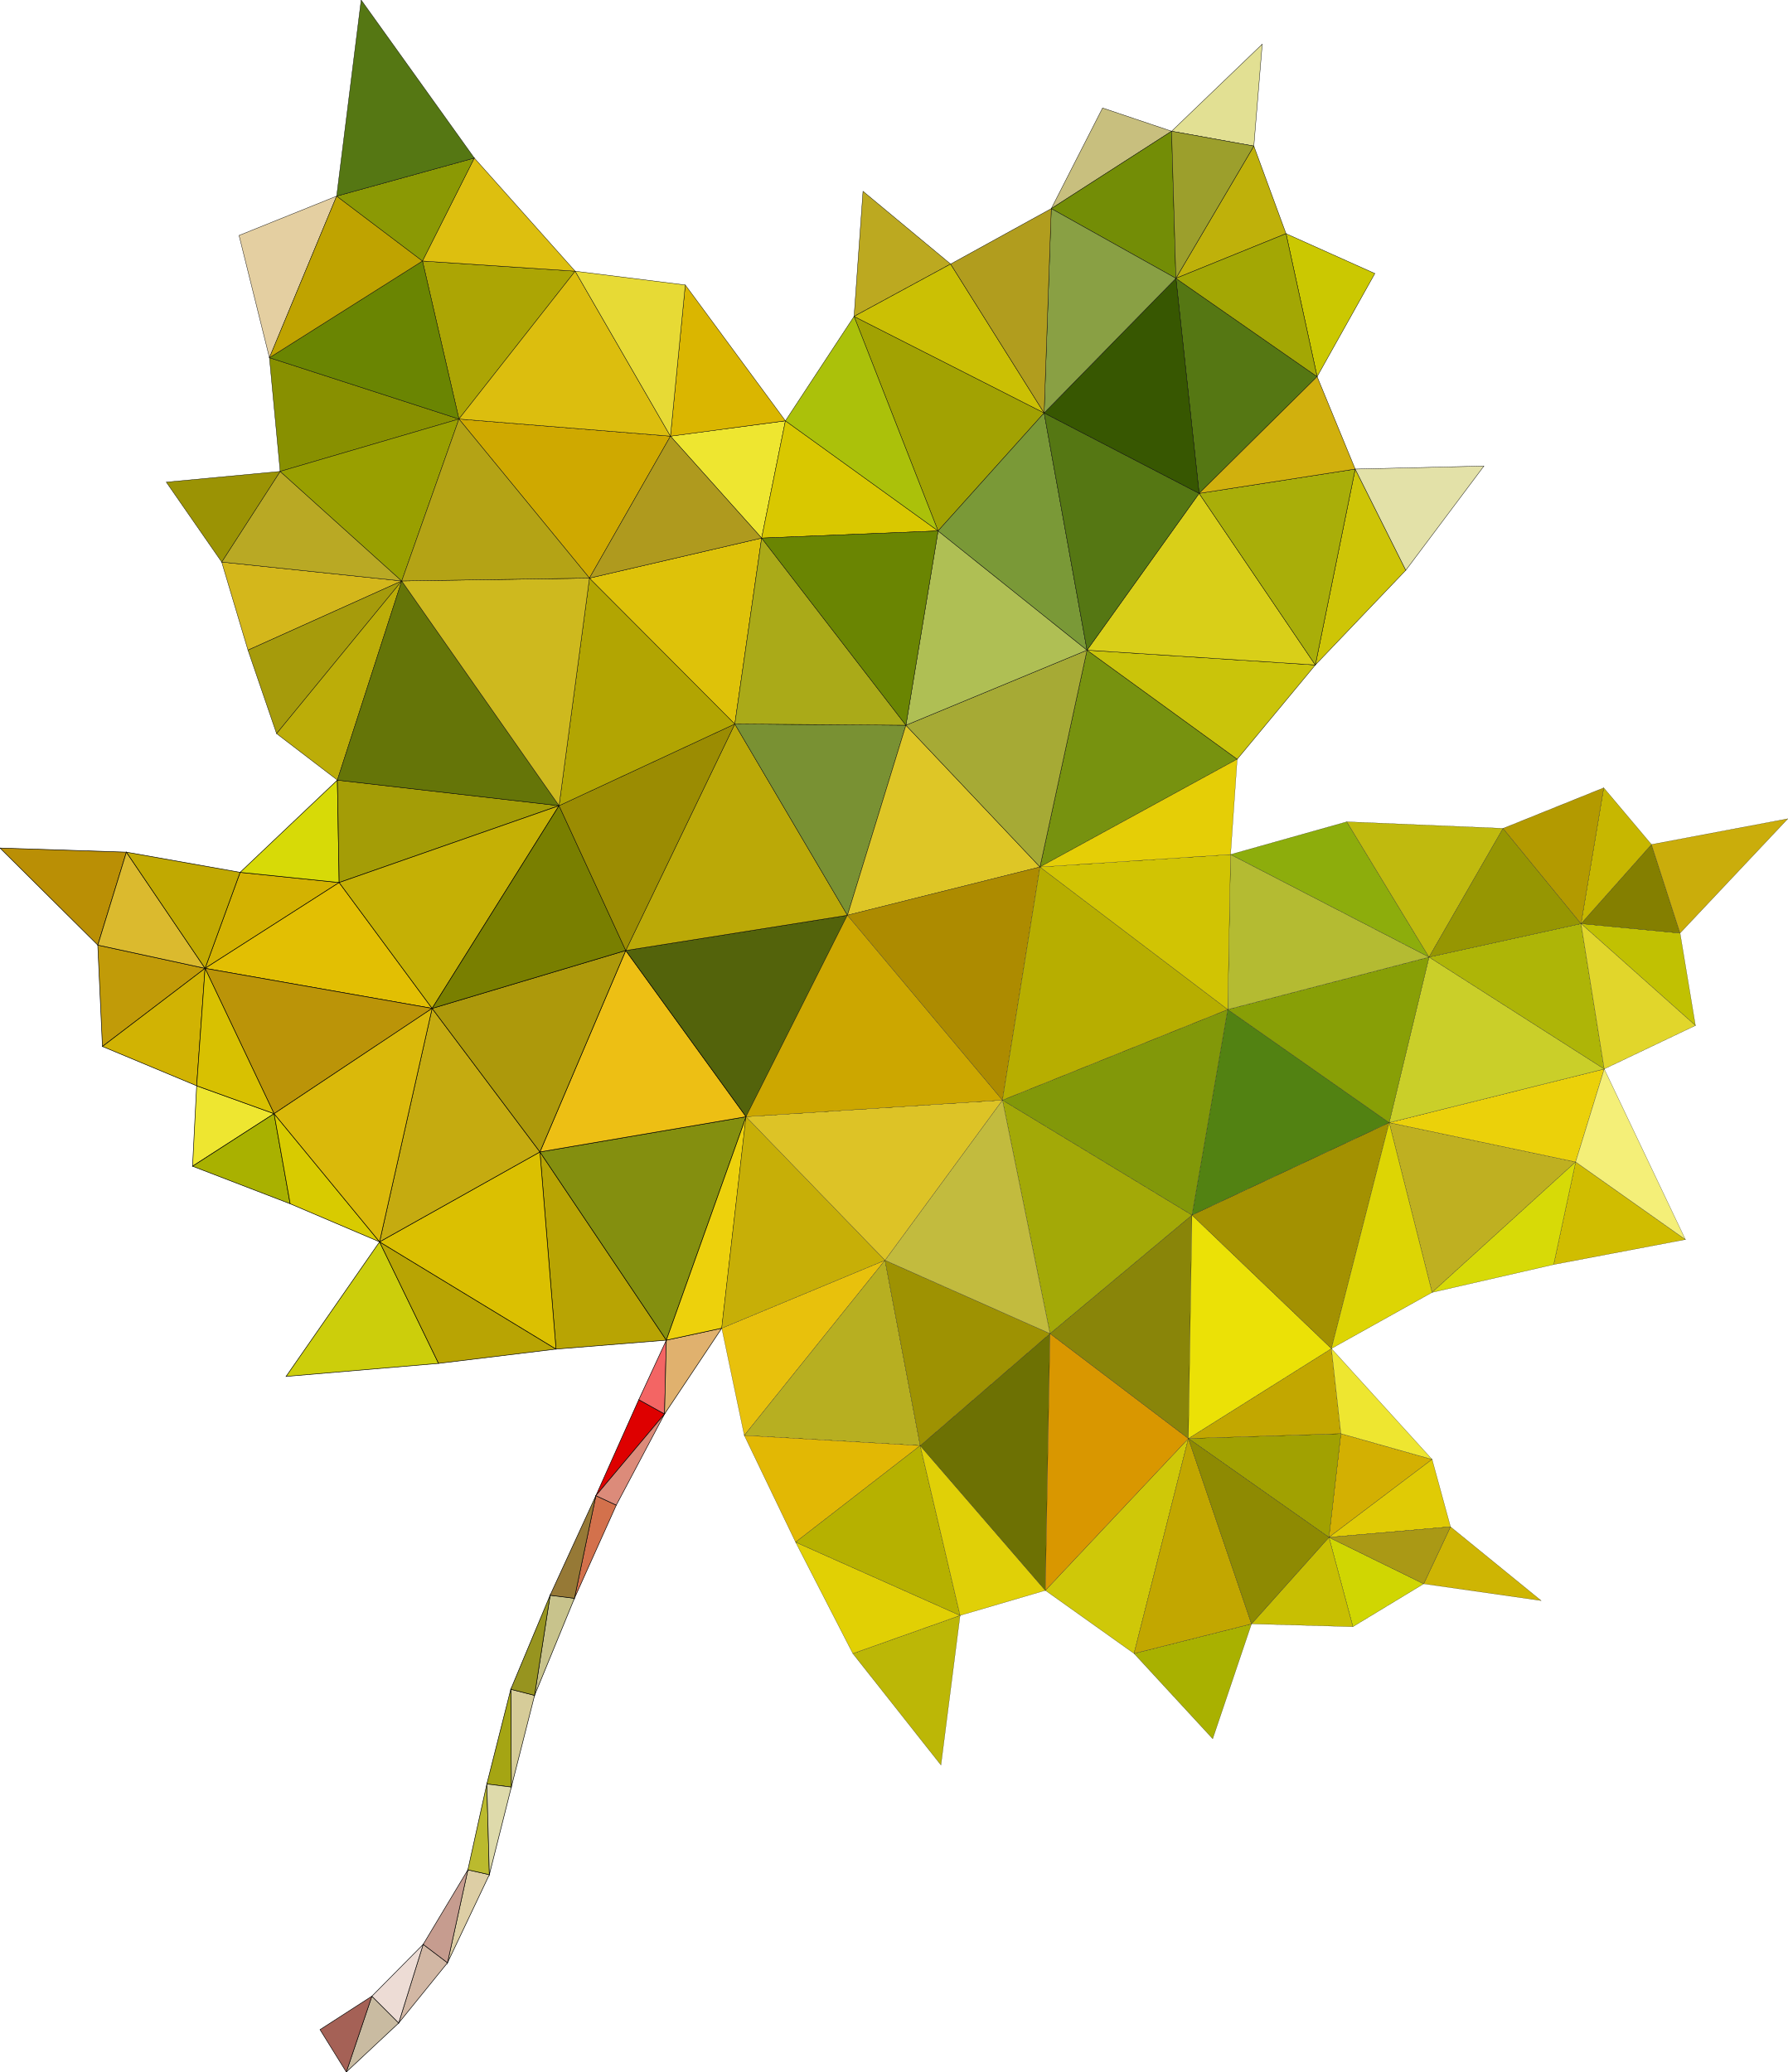
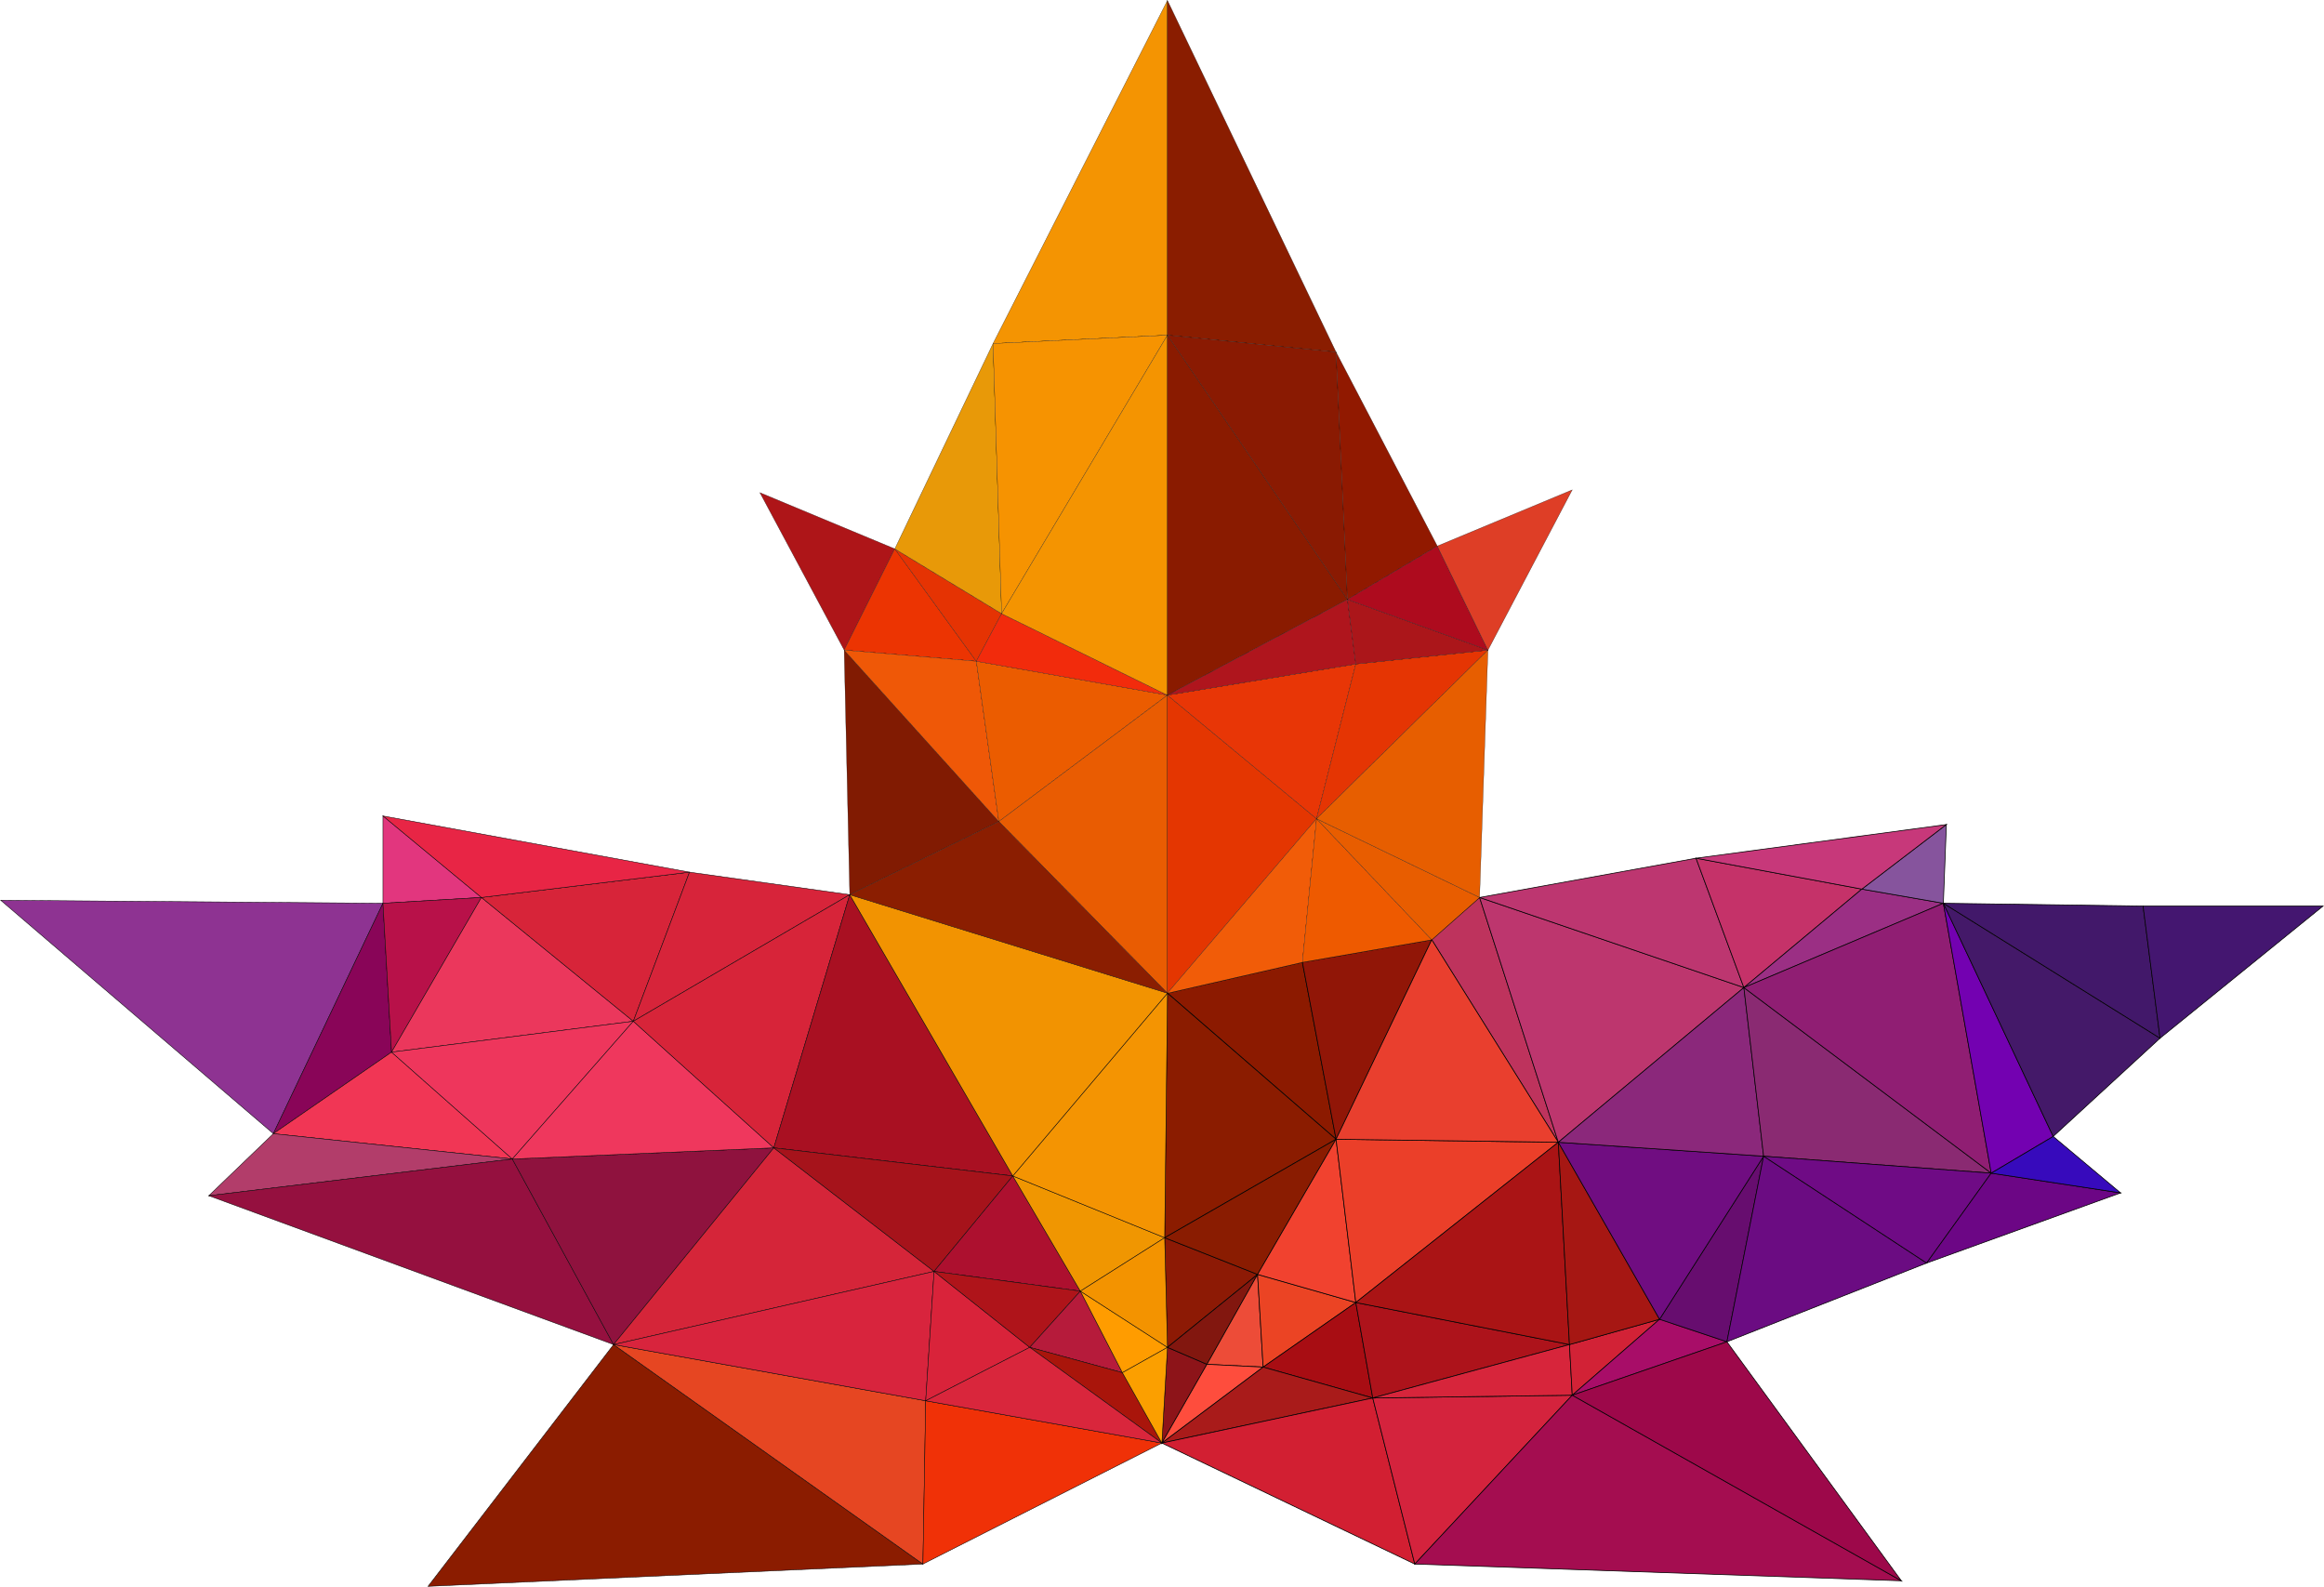
- <svg xmlns="http://www.w3.org/2000/svg" version="1.1" baseProfile="tiny" id="图层_1" x="0px" y="0px" viewBox="0 0 1000 1159.1" xml:space="preserve">
+ <svg xmlns="http://www.w3.org/2000/svg" version="1.1" baseProfile="tiny" id="图层_1" x="0px" y="0px" viewBox="0 0 1000.7 683.1" xml:space="preserve">
  <g>
-     <polygon fill="#D6CC99" stroke="#000000" stroke-width="0.3" stroke-miterlimit="10" points="286,999.7 299,948.4 285.7,945  " />
-     <polygon fill="#C9BBA1" stroke="#000000" stroke-width="0.3" stroke-miterlimit="10" points="193.7,1159.1 223,1131.7 208,1116.7     " />
-     <polygon fill="#A56156" stroke="#000000" stroke-width="0.3" stroke-miterlimit="10" points="179,1135.4 193.7,1159.1 208,1116.7     " />
-     <polygon fill="#D2B7A4" stroke="#000000" stroke-width="0.3" stroke-miterlimit="10" points="223,1131.7 250.3,1098 236.7,1087.7     " />
-     <polygon fill="#EDDCD5" stroke="#000000" stroke-width="0.3" stroke-miterlimit="10" points="208,1116.7 223,1131.7 236.7,1087.7     " />
-     <polygon fill="#DDCEA5" stroke="#000000" stroke-width="0.3" stroke-miterlimit="10" points="250.3,1098 273.7,1048.7 261.7,1046     " />
-     <polygon fill="#A5A513" stroke="#000000" stroke-width="0.3" stroke-miterlimit="10" points="272.3,998 286,999.7 285.7,945  " />
-     <polygon fill="#C69C8F" stroke="#000000" stroke-width="0.3" stroke-miterlimit="10" points="236.7,1087.7 250.3,1098 261.7,1046     " />
-     <polygon fill="#BBBA2E" stroke="#000000" stroke-width="0.3" stroke-miterlimit="10" points="261.7,1046 273.7,1048.7 272.3,998     " />
-     <polygon fill="#DEDAAB" stroke="#000000" stroke-width="0.3" stroke-miterlimit="10" points="273.7,1048.7 286,999.7 272.3,998     " />
-     <polygon fill="#C8C38C" stroke="#000000" stroke-width="0.3" stroke-miterlimit="10" points="299,948.4 321.3,894.1 307.7,892.4     " />
-     <polygon fill="#97941F" stroke="#000000" stroke-width="0.3" stroke-miterlimit="10" points="285.7,945 299,948.4 307.7,892.4  " />
-     <polygon fill="#D3714C" stroke="#000000" stroke-width="0.3" stroke-miterlimit="10" points="321.3,894.1 344.7,842 333.3,836.7     " />
-     <polygon fill="#967936" stroke="#000000" stroke-width="0.3" stroke-miterlimit="10" points="307.7,892.4 321.3,894.1 333.3,836.7     " />
-     <polygon fill="#DE0000" stroke="#000000" stroke-width="0.3" stroke-miterlimit="10" points="333.3,836.7 371.7,791 357.3,783  " />
-     <polygon fill="#DC8B7A" stroke="#000000" stroke-width="0.3" stroke-miterlimit="10" points="344.7,842 371.7,791 333.3,836.7  " />
-     <polygon fill="#EEE630" stroke="#000000" stroke-width="0.3" stroke-miterlimit="10" points="110,607.4 107.7,652.4 153.3,623  " />
-     <polygon fill="#F36564" stroke="#000000" stroke-width="0.3" stroke-miterlimit="10" points="357.3,783 371.7,791 372.7,749.7  " />
-     <polygon fill="#CCCE0B" stroke="#000000" stroke-width="0.3" stroke-miterlimit="10" points="160,770 245.3,762.7 212.3,694.7  " />
-     <polygon fill="#B8A403" stroke="#000000" stroke-width="0.3" stroke-miterlimit="10" points="245.3,762.7 311,754.7 212.3,694.7     " />
-     <polygon fill="#E0B16E" stroke="#000000" stroke-width="0.3" stroke-miterlimit="10" points="371.7,791 403.7,743 372.7,749.7  " />
-     <polygon fill="#C19B08" stroke="#000000" stroke-width="0.3" stroke-miterlimit="10" points="54.7,528.7 57.3,585.4 114.7,541.7     " />
-     <polygon fill="#D3B201" stroke="#000000" stroke-width="0.3" stroke-miterlimit="10" points="189.7,493.7 134.3,488 114.7,541.7     " />
-     <polygon fill="#A9B100" stroke="#000000" stroke-width="0.3" stroke-miterlimit="10" points="107.7,652.4 162.3,673.4 153.3,623     " />
-     <polygon fill="#E2BF03" stroke="#000000" stroke-width="0.3" stroke-miterlimit="10" points="114.7,541.7 241.7,564.1 189.7,493.7     " />
-     <polygon fill="#D8CB00" stroke="#000000" stroke-width="0.3" stroke-miterlimit="10" points="162.3,673.4 212.3,694.7 153.3,623     " />
-     <polygon fill="#BB9408" stroke="#000000" stroke-width="0.3" stroke-miterlimit="10" points="153.3,623 241.7,564.1 114.7,541.7     " />
-     <polygon fill="#D1B303" stroke="#000000" stroke-width="0.3" stroke-miterlimit="10" points="57.3,585.4 110,607.4 114.7,541.7     " />
-     <polygon fill="#B8A403" stroke="#000000" stroke-width="0.3" stroke-miterlimit="10" points="311,754.7 372.7,749.7 302,644.4  " />
-     <polygon fill="#DBC001" stroke="#000000" stroke-width="0.3" stroke-miterlimit="10" points="212.3,694.7 311,754.7 302,644.4  " />
-     <polygon fill="#C5AB10" stroke="#000000" stroke-width="0.3" stroke-miterlimit="10" points="241.7,564.1 212.3,694.7 302,644.4     " />
-     <polygon fill="#848F0F" stroke="#000000" stroke-width="0.3" stroke-miterlimit="10" points="302,644.4 372.7,749.7 417.3,624.7     " />
-     <polygon fill="#D8C101" stroke="#000000" stroke-width="0.3" stroke-miterlimit="10" points="114.7,541.7 110,607.4 153.3,623  " />
-     <polygon fill="#EDD10C" stroke="#000000" stroke-width="0.3" stroke-miterlimit="10" points="372.7,749.7 403.7,743 417.3,624.7     " />
-     <polygon fill="#DAB90A" stroke="#000000" stroke-width="0.3" stroke-miterlimit="10" points="153.3,623 212.3,694.7 241.7,564.1     " />
-     <polygon fill="#BA8F05" stroke="#000000" stroke-width="0.3" stroke-miterlimit="10" points="0,474.4 54.7,528.7 70.7,476.7  " />
-     <polygon fill="#DBBA2E" stroke="#000000" stroke-width="0.3" stroke-miterlimit="10" points="70.7,476.7 54.7,528.7 114.7,541.7     " />
-     <polygon fill="#D7DA07" stroke="#000000" stroke-width="0.3" stroke-miterlimit="10" points="188.7,436.4 134.3,488 189.7,493.7     " />
-     <polygon fill="#C1A901" stroke="#000000" stroke-width="0.3" stroke-miterlimit="10" points="134.3,488 70.7,476.7 114.7,541.7     " />
-     <polygon fill="#EDBF14" stroke="#000000" stroke-width="0.3" stroke-miterlimit="10" points="302,644.4 417.3,624.7 350,531.7  " />
-     <polygon fill="#AD990B" stroke="#000000" stroke-width="0.3" stroke-miterlimit="10" points="241.7,564.1 302,644.4 350,531.7  " />
-     <polygon fill="#53630B" stroke="#000000" stroke-width="0.3" stroke-miterlimit="10" points="350,531.7 417.3,624.7 474,512  " />
-     <polygon fill="#A49D06" stroke="#000000" stroke-width="0.3" stroke-miterlimit="10" points="312.7,450.7 188.7,436.4 189.7,493.7     " />
-     <polygon fill="#C5B005" stroke="#000000" stroke-width="0.3" stroke-miterlimit="10" points="189.7,493.7 241.7,564.1 312.7,450.7     " />
-     <polygon fill="#797F00" stroke="#000000" stroke-width="0.3" stroke-miterlimit="10" points="312.7,450.7 241.7,564.1 350,531.7     " />
-   </g>
-   <g>
-     <polygon fill="#E2E093" stroke="#000000" stroke-width="0.2" stroke-miterlimit="10" points="706,24.7 655.3,73.4 701.3,81.7  " />
-     <polygon fill="#BFB10A" stroke="#000000" stroke-width="0.2" stroke-miterlimit="10" points="719.3,130.7 701.3,81.7 657.7,155.7     " />
-     <polygon fill="#C8BF7E" stroke="#000000" stroke-width="0.2" stroke-miterlimit="10" points="616.7,60.4 588,116.7 655.3,73.4  " />
-     <polygon fill="#77920F" stroke="#000000" stroke-width="0.2" stroke-miterlimit="10" points="581.7,485 692,424.7 608,363.7  " />
-     <polygon fill="#D4B71B" stroke="#000000" stroke-width="0.2" stroke-miterlimit="10" points="124,314.4 138.7,363.7 224.7,325  " />
-     <polygon fill="#ACA504" stroke="#000000" stroke-width="0.2" stroke-miterlimit="10" points="256.7,234.4 321.7,151.7 236.3,146     " />
-     <polygon fill="#BBA907" stroke="#000000" stroke-width="0.2" stroke-miterlimit="10" points="350,531.7 474,512 411,405  " />
-     <polygon fill="#9B8C02" stroke="#000000" stroke-width="0.2" stroke-miterlimit="10" points="411,405 312.7,450.7 350,531.7  " />
-     <polygon fill="#A69B0B" stroke="#000000" stroke-width="0.2" stroke-miterlimit="10" points="138.7,363.7 154.7,410.4 224.7,325     " />
-     <polygon fill="#BCAD08" stroke="#000000" stroke-width="0.2" stroke-miterlimit="10" points="154.7,410.4 188.7,436.4 224.7,325     " />
-     <polygon fill="#657508" stroke="#000000" stroke-width="0.2" stroke-miterlimit="10" points="224.7,325 188.7,436.4 312.7,450.7     " />
-     <polygon fill="#CAC40A" stroke="#000000" stroke-width="0.2" stroke-miterlimit="10" points="692,424.7 735.7,372 608,363.7  " />
-     <polygon fill="#799133" stroke="#000000" stroke-width="0.2" stroke-miterlimit="10" points="411,405 474,512 506.7,405.7  " />
-     <polygon fill="#738D06" stroke="#000000" stroke-width="0.2" stroke-miterlimit="10" points="655.3,73.4 588,116.7 657.7,155.7     " />
-     <polygon fill="#889000" stroke="#000000" stroke-width="0.2" stroke-miterlimit="10" points="150.7,200.1 156.7,263.7 256.7,234.4     " />
-     <polygon fill="#DEC626" stroke="#000000" stroke-width="0.2" stroke-miterlimit="10" points="474,512 581.7,485 506.7,405.7  " />
-     <polygon fill="#B2A502" stroke="#000000" stroke-width="0.2" stroke-miterlimit="10" points="329.7,323.4 312.7,450.7 411,405  " />
-     <polygon fill="#CEB91E" stroke="#000000" stroke-width="0.2" stroke-miterlimit="10" points="224.7,325 312.7,450.7 329.7,323.4     " />
-     <polygon fill="#DEC209" stroke="#000000" stroke-width="0.2" stroke-miterlimit="10" points="411,405 426,301 329.7,323.4  " />
-     <polygon fill="#B9A924" stroke="#000000" stroke-width="0.2" stroke-miterlimit="10" points="156.7,263.7 124,314.4 224.7,325  " />
-     <polygon fill="#9B9304" stroke="#000000" stroke-width="0.2" stroke-miterlimit="10" points="93,269.7 124,314.4 156.7,263.7  " />
-     <polygon fill="#A6AA35" stroke="#000000" stroke-width="0.2" stroke-miterlimit="10" points="581.7,485 608,363.7 506.7,405.7  " />
-     <polygon fill="#999F00" stroke="#000000" stroke-width="0.2" stroke-miterlimit="10" points="256.7,234.4 156.7,263.7 224.7,325     " />
-     <polygon fill="#CFA900" stroke="#000000" stroke-width="0.2" stroke-miterlimit="10" points="375,244 256.7,234.4 329.7,323.4  " />
-     <polygon fill="#BCA920" stroke="#000000" stroke-width="0.2" stroke-miterlimit="10" points="482.7,107 477.7,177 531.7,147.7  " />
-     <polygon fill="#AAAA18" stroke="#000000" stroke-width="0.2" stroke-miterlimit="10" points="506.7,405.7 426,301 411,405  " />
-     <polygon fill="#EEE630" stroke="#000000" stroke-width="0.2" stroke-miterlimit="10" points="426,301 439.3,235.4 375,244  " />
-     <polygon fill="#D9C800" stroke="#000000" stroke-width="0.2" stroke-miterlimit="10" points="524.7,297 439.3,235.4 426,301  " />
-     <polygon fill="#B4A315" stroke="#000000" stroke-width="0.2" stroke-miterlimit="10" points="256.7,234.4 224.7,325 329.7,323.4     " />
-     <polygon fill="#6A8502" stroke="#000000" stroke-width="0.2" stroke-miterlimit="10" points="236.3,146 150.7,200.1 256.7,234.4     " />
-     <polygon fill="#9C9F2C" stroke="#000000" stroke-width="0.2" stroke-miterlimit="10" points="701.3,81.7 655.3,73.4 657.7,155.7     " />
-     <polygon fill="#AFBF54" stroke="#000000" stroke-width="0.2" stroke-miterlimit="10" points="608,363.7 524.7,297 506.7,405.7  " />
-     <polygon fill="#6A8502" stroke="#000000" stroke-width="0.2" stroke-miterlimit="10" points="524.7,297 426,301 506.7,405.7  " />
-     <polygon fill="#AF9A1E" stroke="#000000" stroke-width="0.2" stroke-miterlimit="10" points="426,301 375,244 329.7,323.4  " />
-     <polygon fill="#557713" stroke="#000000" stroke-width="0.2" stroke-miterlimit="10" points="670.7,276 736.7,210.7 657.7,155.7     " />
-     <polygon fill="#DDBF0F" stroke="#000000" stroke-width="0.2" stroke-miterlimit="10" points="321.7,151.7 265.3,88.4 236.3,146     " />
-     <polygon fill="#D9CF18" stroke="#000000" stroke-width="0.2" stroke-miterlimit="10" points="608,363.7 735.7,372 670.7,276  " />
-     <polygon fill="#DCBE0E" stroke="#000000" stroke-width="0.2" stroke-miterlimit="10" points="375,244 321.7,151.7 256.7,234.4  " />
-     <polygon fill="#E4CFA1" stroke="#000000" stroke-width="0.2" stroke-miterlimit="10" points="133.7,131.7 150.7,200.1 188.3,109.7     " />
-     <polygon fill="#BFA300" stroke="#000000" stroke-width="0.2" stroke-miterlimit="10" points="188.3,109.7 150.7,200.1 236.3,146     " />
-     <polygon fill="#8B9904" stroke="#000000" stroke-width="0.2" stroke-miterlimit="10" points="265.3,88.4 188.3,109.7 236.3,146     " />
-     <polygon fill="#A2A202" stroke="#000000" stroke-width="0.2" stroke-miterlimit="10" points="584,231 477.7,177 524.7,297  " />
-     <polygon fill="#7A9937" stroke="#000000" stroke-width="0.2" stroke-miterlimit="10" points="584,231 524.7,297 608,363.7  " />
-     <polygon fill="#557713" stroke="#000000" stroke-width="0.2" stroke-miterlimit="10" points="670.7,276 584,231 608,363.7  " />
-     <polygon fill="#ABC10A" stroke="#000000" stroke-width="0.2" stroke-miterlimit="10" points="477.7,177 439.3,235.4 524.7,297  " />
-     <polygon fill="#DAB600" stroke="#000000" stroke-width="0.2" stroke-miterlimit="10" points="439.3,235.4 383.3,159.4 375,244  " />
-     <polygon fill="#E7DA35" stroke="#000000" stroke-width="0.2" stroke-miterlimit="10" points="383.3,159.4 321.7,151.7 375,244  " />
-     <polygon fill="#375701" stroke="#000000" stroke-width="0.2" stroke-miterlimit="10" points="657.7,155.7 584,231 670.7,276  " />
-     <polygon fill="#CEC506" stroke="#000000" stroke-width="0.2" stroke-miterlimit="10" points="786.3,319 758,262.4 735.7,372  " />
-     <polygon fill="#A9AE09" stroke="#000000" stroke-width="0.2" stroke-miterlimit="10" points="735.7,372 758,262.4 670.7,276  " />
-     <polygon fill="#E3E1A8" stroke="#000000" stroke-width="0.2" stroke-miterlimit="10" points="830,260.7 758,262.4 786.3,319  " />
-     <polygon fill="#D1B00D" stroke="#000000" stroke-width="0.2" stroke-miterlimit="10" points="758,262.4 736.7,210.7 670.7,276  " />
-     <polygon fill="#CBC004" stroke="#000000" stroke-width="0.2" stroke-miterlimit="10" points="531.7,147.7 477.7,177 584,231  " />
-     <polygon fill="#CBC801" stroke="#000000" stroke-width="0.2" stroke-miterlimit="10" points="769,153 719.3,130.7 736.7,210.7  " />
-     <polygon fill="#A3A704" stroke="#000000" stroke-width="0.2" stroke-miterlimit="10" points="736.7,210.7 719.3,130.7 657.7,155.7     " />
-     <polygon fill="#557713" stroke="#000000" stroke-width="0.2" stroke-miterlimit="10" points="202,0 188.3,109.7 265.3,88.4  " />
-     <polygon fill="#89A044" stroke="#000000" stroke-width="0.2" stroke-miterlimit="10" points="657.7,155.7 588,116.7 584,231  " />
-     <polygon fill="#B19D1E" stroke="#000000" stroke-width="0.2" stroke-miterlimit="10" points="588,116.7 531.7,147.7 584,231  " />
-   </g>
-   <g>
-     <polygon fill="#A9B100" stroke="#000000" stroke-width="0.1" stroke-miterlimit="10" points="678.3,972.7 700,908.4 634.3,925  " />
-     <polygon fill="#BCB706" stroke="#000000" stroke-width="0.1" stroke-miterlimit="10" points="526.3,987.4 537,903.7 477,925  " />
-     <polygon fill="#E1D004" stroke="#000000" stroke-width="0.1" stroke-miterlimit="10" points="477,925 537,903.7 445,862.7  " />
-     <polygon fill="#E8C10C" stroke="#000000" stroke-width="0.1" stroke-miterlimit="10" points="403.7,743 416.3,803 495,705  " />
-     <polygon fill="#B7AF21" stroke="#000000" stroke-width="0.1" stroke-miterlimit="10" points="495,705 416.3,803 514.7,808.7  " />
-     <polygon fill="#D0D602" stroke="#000000" stroke-width="0.1" stroke-miterlimit="10" points="756.7,910 796.3,886 743.3,860  " />
-     <polygon fill="#E2B804" stroke="#000000" stroke-width="0.1" stroke-miterlimit="10" points="416.3,803 445,862.7 514.7,808.7  " />
-     <polygon fill="#B6B100" stroke="#000000" stroke-width="0.1" stroke-miterlimit="10" points="445,862.7 537,903.7 514.7,808.7  " />
-     <polygon fill="#E0D007" stroke="#000000" stroke-width="0.1" stroke-miterlimit="10" points="537,903.7 584.7,889.7 514.7,808.7     " />
-     <polygon fill="#D3B002" stroke="#000000" stroke-width="0.1" stroke-miterlimit="10" points="743.3,860 801,816.4 750,802  " />
-     <polygon fill="#C8BF02" stroke="#000000" stroke-width="0.1" stroke-miterlimit="10" points="700,908.4 756.7,910 743.3,860  " />
-     <polygon fill="#E0CB05" stroke="#000000" stroke-width="0.1" stroke-miterlimit="10" points="811.3,854.1 801,816.4 743.3,860  " />
-     <polygon fill="#CEB503" stroke="#000000" stroke-width="0.1" stroke-miterlimit="10" points="862,895.4 811.3,854.1 796.3,886  " />
-     <polygon fill="#AA9915" stroke="#000000" stroke-width="0.1" stroke-miterlimit="10" points="796.3,886 811.3,854.1 743.3,860  " />
-     <polygon fill="#CFC808" stroke="#000000" stroke-width="0.1" stroke-miterlimit="10" points="584.7,889.7 634.3,925 664.7,804.7     " />
-     <polygon fill="#C2A700" stroke="#000000" stroke-width="0.1" stroke-miterlimit="10" points="634.3,925 700,908.4 664.7,804.7  " />
-     <polygon fill="#A1A101" stroke="#000000" stroke-width="0.1" stroke-miterlimit="10" points="750,802 664.7,804.7 743.3,860  " />
-     <polygon fill="#8E8A02" stroke="#000000" stroke-width="0.1" stroke-miterlimit="10" points="664.7,804.7 700,908.4 743.3,860  " />
-     <polygon fill="#C2A700" stroke="#000000" stroke-width="0.1" stroke-miterlimit="10" points="750,802 744.7,754.4 664.7,804.7  " />
-     <polygon fill="#6D7103" stroke="#000000" stroke-width="0.1" stroke-miterlimit="10" points="514.7,808.7 584.7,889.7 587.3,746     " />
-     <polygon fill="#D99700" stroke="#000000" stroke-width="0.1" stroke-miterlimit="10" points="587.3,746 584.7,889.7 664.7,804.7     " />
-     <polygon fill="#D0BD00" stroke="#000000" stroke-width="0.1" stroke-miterlimit="10" points="869,707.4 942.7,693.4 881.3,650  " />
-     <polygon fill="#EEE630" stroke="#000000" stroke-width="0.1" stroke-miterlimit="10" points="801,816.4 744.7,754.4 750,802  " />
-     <polygon fill="#9E9202" stroke="#000000" stroke-width="0.1" stroke-miterlimit="10" points="514.7,808.7 587.3,746 495,705  " />
-     <polygon fill="#BFB021" stroke="#000000" stroke-width="0.1" stroke-miterlimit="10" points="777,628 801,723 881.3,650  " />
-     <polygon fill="#C7AF07" stroke="#000000" stroke-width="0.1" stroke-miterlimit="10" points="417.3,624.7 403.7,743 495,705  " />
-     <polygon fill="#898509" stroke="#000000" stroke-width="0.1" stroke-miterlimit="10" points="664.7,804.7 666.7,679.7 587.3,746     " />
-     <polygon fill="#EBE106" stroke="#000000" stroke-width="0.1" stroke-miterlimit="10" points="664.7,804.7 744.7,754.4 666.7,679.7     " />
-     <polygon fill="#D7DA07" stroke="#000000" stroke-width="0.1" stroke-miterlimit="10" points="801,723 869,707.4 881.3,650  " />
-     <polygon fill="#A3A907" stroke="#000000" stroke-width="0.1" stroke-miterlimit="10" points="587.3,746 666.7,679.7 560.7,615.4     " />
-     <polygon fill="#C2BB3E" stroke="#000000" stroke-width="0.1" stroke-miterlimit="10" points="495,705 587.3,746 560.7,615.4  " />
-     <polygon fill="#DDC326" stroke="#000000" stroke-width="0.1" stroke-miterlimit="10" points="417.3,624.7 495,705 560.7,615.4  " />
-     <polygon fill="#EBD10A" stroke="#000000" stroke-width="0.1" stroke-miterlimit="10" points="881.3,650 897.3,598 777,628  " />
-     <polygon fill="#A39101" stroke="#000000" stroke-width="0.1" stroke-miterlimit="10" points="666.7,679.7 744.7,754.4 777,628  " />
-     <polygon fill="#DDD504" stroke="#000000" stroke-width="0.1" stroke-miterlimit="10" points="744.7,754.4 801,723 777,628  " />
-     <polygon fill="#528212" stroke="#000000" stroke-width="0.1" stroke-miterlimit="10" points="666.7,679.7 777,628 686.7,564.7  " />
-     <polygon fill="#829809" stroke="#000000" stroke-width="0.1" stroke-miterlimit="10" points="560.7,615.4 666.7,679.7 686.7,564.7     " />
-     <polygon fill="#CCA700" stroke="#000000" stroke-width="0.1" stroke-miterlimit="10" points="474,512 417.3,624.7 560.7,615.4  " />
-     <polygon fill="#F4EF78" stroke="#000000" stroke-width="0.1" stroke-miterlimit="10" points="942.7,693.4 897.3,598 881.3,650  " />
-     <polygon fill="#C1C102" stroke="#000000" stroke-width="0.1" stroke-miterlimit="10" points="948.3,573.7 939.7,522 884.3,516.7     " />
-     <polygon fill="#CACF29" stroke="#000000" stroke-width="0.1" stroke-miterlimit="10" points="777,628 897.3,598 799.3,535.4  " />
-     <polygon fill="#AD8B00" stroke="#000000" stroke-width="0.1" stroke-miterlimit="10" points="560.7,615.4 581.7,485 474,512  " />
-     <polygon fill="#B7AE00" stroke="#000000" stroke-width="0.1" stroke-miterlimit="10" points="686.7,564.7 581.7,485 560.7,615.4     " />
-     <polygon fill="#889F06" stroke="#000000" stroke-width="0.1" stroke-miterlimit="10" points="777,628 799.3,535.4 686.7,564.7  " />
-     <polygon fill="#B4BB32" stroke="#000000" stroke-width="0.1" stroke-miterlimit="10" points="799.3,535.4 688.3,478 686.7,564.7     " />
-     <polygon fill="#D1C403" stroke="#000000" stroke-width="0.1" stroke-miterlimit="10" points="686.7,564.7 688.3,478 581.7,485  " />
-     <polygon fill="#AEB507" stroke="#000000" stroke-width="0.1" stroke-miterlimit="10" points="799.3,535.4 897.3,598 884.3,516.7     " />
-     <polygon fill="#E1D62B" stroke="#000000" stroke-width="0.1" stroke-miterlimit="10" points="884.3,516.7 897.3,598 948.3,573.7     " />
-     <polygon fill="#847F00" stroke="#000000" stroke-width="0.1" stroke-miterlimit="10" points="939.7,522 923.7,472.4 884.3,516.7     " />
-     <polygon fill="#8DAD0C" stroke="#000000" stroke-width="0.1" stroke-miterlimit="10" points="753.3,459.7 688.3,478 799.3,535.4     " />
-     <polygon fill="#E5CE06" stroke="#000000" stroke-width="0.1" stroke-miterlimit="10" points="688.3,478 692,424.7 581.7,485  " />
-     <polygon fill="#C0BA0E" stroke="#000000" stroke-width="0.1" stroke-miterlimit="10" points="840.7,463.4 753.3,459.7 799.3,535.4     " />
-     <polygon fill="#C7B700" stroke="#000000" stroke-width="0.1" stroke-miterlimit="10" points="923.7,472.4 897,440.7 884.3,516.7     " />
-     <polygon fill="#969602" stroke="#000000" stroke-width="0.1" stroke-miterlimit="10" points="884.3,516.7 840.7,463.4 799.3,535.4     " />
-     <polygon fill="#B39A00" stroke="#000000" stroke-width="0.1" stroke-miterlimit="10" points="897,440.7 840.7,463.4 884.3,516.7     " />
-     <polygon fill="#CAAD0B" stroke="#000000" stroke-width="0.1" stroke-miterlimit="10" points="1000,458 923.7,472.4 939.7,522  " />
+     <g>
+       <polygon fill="#8D1419" stroke="#000000" stroke-width="0.3" stroke-miterlimit="10" points="502.7,580.1 500.3,621.3     519.7,587.4   " />
+       <polygon fill="#8D1A05" stroke="#000000" stroke-width="0.3" stroke-miterlimit="10" points="501.5,532.9 502.7,580.1     541.5,548.7   " />
+       <polygon fill="#82170F" stroke="#000000" stroke-width="0.3" stroke-miterlimit="10" points="502.7,580.1 519.7,587.4     541.5,548.7   " />
+       <polygon fill="#ED4C38" stroke="#000000" stroke-width="0.3" stroke-miterlimit="10" points="541.5,548.7 519.7,587.4     543.9,588.6   " />
+       <polygon fill="#FE4D3D" stroke="#000000" stroke-width="0.3" stroke-miterlimit="10" points="519.7,587.4 500.3,621.3     543.9,588.6   " />
+       <polygon fill="#8C1A00" stroke="#000000" stroke-width="0.3" stroke-miterlimit="10" points="560.8,414.3 502.7,427.6     575.3,490.5   " />
+       <polygon fill="#8B1C00" stroke="#000000" stroke-width="0.3" stroke-miterlimit="10" points="502.7,427.6 501.5,532.9     575.3,490.5   " />
+       <polygon fill="#8A1C01" stroke="#000000" stroke-width="0.3" stroke-miterlimit="10" points="501.5,532.9 541.5,548.7     575.3,490.5   " />
+       <polygon fill="#EB4424" stroke="#000000" stroke-width="0.3" stroke-miterlimit="10" points="541.5,548.7 543.9,588.6     583.8,560.8   " />
+       <polygon fill="#F1422F" stroke="#000000" stroke-width="0.3" stroke-miterlimit="10" points="575.3,490.5 541.5,548.7     583.8,560.8   " />
+       <polygon fill="#A80D13" stroke="#000000" stroke-width="0.3" stroke-miterlimit="10" points="583.8,560.8 543.9,588.6     591.1,601.9   " />
+       <polygon fill="#A91B1A" stroke="#000000" stroke-width="0.3" stroke-miterlimit="10" points="543.9,588.6 500.3,621.3     591.1,601.9   " />
+       <polygon fill="#D21F32" stroke="#000000" stroke-width="0.3" stroke-miterlimit="10" points="591.1,601.9 500.3,621.3     609.2,673.4   " />
+       <polygon fill="#911607" stroke="#000000" stroke-width="0.3" stroke-miterlimit="10" points="560.8,414.3 575.3,490.5     616.5,404.6   " />
+       <polygon fill="#BE335D" stroke="#000000" stroke-width="0.3" stroke-miterlimit="10" points="637.1,386.4 616.5,404.6 671,491.8       " />
+       <polygon fill="#EB3F29" stroke="#000000" stroke-width="0.3" stroke-miterlimit="10" points="575.3,490.5 583.8,560.8 671,491.8       " />
+       <polygon fill="#E93F2E" stroke="#000000" stroke-width="0.3" stroke-miterlimit="10" points="616.5,404.6 575.3,490.5 671,491.8       " />
+       <polygon fill="#AD131B" stroke="#000000" stroke-width="0.3" stroke-miterlimit="10" points="583.8,560.8 591.1,601.9     675.8,578.9   " />
+       <polygon fill="#AA1415" stroke="#000000" stroke-width="0.3" stroke-miterlimit="10" points="671,491.8 583.8,560.8 675.8,578.9       " />
+       <polygon fill="#D4233D" stroke="#000000" stroke-width="0.3" stroke-miterlimit="10" points="591.1,601.9 609.2,673.4 677,600.7       " />
+       <polygon fill="#D7253B" stroke="#000000" stroke-width="0.3" stroke-miterlimit="10" points="675.8,578.9 591.1,601.9 677,600.7       " />
+       <polygon fill="#D22236" stroke="#000000" stroke-width="0.3" stroke-miterlimit="10" points="675.8,578.9 677,600.7 714.6,568       " />
+       <polygon fill="#A61713" stroke="#000000" stroke-width="0.3" stroke-miterlimit="10" points="671,491.8 675.8,578.9 714.6,568       " />
+       <polygon fill="#A80D68" stroke="#000000" stroke-width="0.3" stroke-miterlimit="10" points="714.6,568 677,600.7 743.6,577.7       " />
+       <polygon fill="#BD366E" stroke="#000000" stroke-width="0.3" stroke-miterlimit="10" points="637.1,386.4 671,491.8 750.9,425.2       " />
+       <polygon fill="#BD3670" stroke="#000000" stroke-width="0.3" stroke-miterlimit="10" points="730.3,369.5 637.1,386.4     750.9,425.2   " />
+       <polygon fill="#670D6F" stroke="#000000" stroke-width="0.3" stroke-miterlimit="10" points="714.6,568 743.6,577.7 759.4,497.8       " />
+       <polygon fill="#700D81" stroke="#000000" stroke-width="0.3" stroke-miterlimit="10" points="671,491.8 714.6,568 759.4,497.8       " />
+       <polygon fill="#8B287B" stroke="#000000" stroke-width="0.3" stroke-miterlimit="10" points="750.9,425.2 671,491.8 759.4,497.8       " />
+       <polygon fill="#C53269" stroke="#000000" stroke-width="0.3" stroke-miterlimit="10" points="730.3,369.5 750.9,425.2     801.7,382.8   " />
+       <polygon fill="#A40D50" stroke="#000000" stroke-width="0.3" stroke-miterlimit="10" points="677,600.7 609.2,673.4 818.7,680.6       " />
+       <polygon fill="#9D084A" stroke="#000000" stroke-width="0.3" stroke-miterlimit="10" points="743.6,577.7 677,600.7 818.7,680.6       " />
+       <polygon fill="#6B0C82" stroke="#000000" stroke-width="0.3" stroke-miterlimit="10" points="759.4,497.8 743.6,577.7     829.6,543.8   " />
+       <polygon fill="#9B2F84" stroke="#000000" stroke-width="0.3" stroke-miterlimit="10" points="801.7,382.8 750.9,425.2     836.8,388.9   " />
+       <polygon fill="#8A2A72" stroke="#000000" stroke-width="0.3" stroke-miterlimit="10" points="750.9,425.2 759.4,497.8     857.4,505.1   " />
+       <polygon fill="#901E73" stroke="#000000" stroke-width="0.3" stroke-miterlimit="10" points="836.8,388.9 750.9,425.2     857.4,505.1   " />
+       <polygon fill="#6F0B85" stroke="#000000" stroke-width="0.3" stroke-miterlimit="10" points="759.4,497.8 829.6,543.8     857.4,505.1   " />
+       <polygon fill="#7301B1" stroke="#000000" stroke-width="0.3" stroke-miterlimit="10" points="836.8,388.9 857.4,505.1     884.1,489.3   " />
+       <polygon fill="#6C0685" stroke="#000000" stroke-width="0.3" stroke-miterlimit="10" points="857.4,505.1 829.6,543.8     913.1,513.6   " />
+       <polygon fill="#370ABC" stroke="#000000" stroke-width="0.3" stroke-miterlimit="10" points="884.1,489.3 857.4,505.1     913.1,513.6   " />
+       <polygon fill="#441969" stroke="#000000" stroke-width="0.3" stroke-miterlimit="10" points="836.8,388.9 884.1,489.3 930.1,447       " />
+       <polygon fill="#42186A" stroke="#000000" stroke-width="0.3" stroke-miterlimit="10" points="922.8,390.1 836.8,388.9 930.1,447       " />
+       <polygon fill="#441670" stroke="#000000" stroke-width="0.3" stroke-miterlimit="10" points="922.8,390.1 930.1,447 1000.3,390.1       " />
+       <polygon fill="#86549D" stroke="#000000" stroke-width="0.3" stroke-miterlimit="10" points="801.7,382.8 836.8,388.9 838.1,355       " />
+       <polygon fill="#C7387A" stroke="#000000" stroke-width="0.3" stroke-miterlimit="10" points="730.3,369.5 801.7,382.8 838.1,355       " />
+     </g>
+     <g>
+       <polygon fill="#8E3392" stroke="#000000" stroke-width="0.2" stroke-miterlimit="10" points="0.3,387.6 117.7,488.1 164.9,388.9       " />
+       <polygon fill="#890558" stroke="#000000" stroke-width="0.2" stroke-miterlimit="10" points="164.9,388.9 117.7,488.1 168.6,453       " />
+       <polygon fill="#E2367E" stroke="#000000" stroke-width="0.2" stroke-miterlimit="10" points="164.9,351.3 164.9,388.9     207.3,386.4   " />
+       <polygon fill="#B81149" stroke="#000000" stroke-width="0.2" stroke-miterlimit="10" points="164.9,388.9 168.6,453 207.3,386.4       " />
+       <polygon fill="#F13655" stroke="#000000" stroke-width="0.2" stroke-miterlimit="10" points="168.6,453 117.7,488.1 220.6,499       " />
+       <polygon fill="#B23D6A" stroke="#000000" stroke-width="0.2" stroke-miterlimit="10" points="117.7,488.1 89.9,514.8 220.6,499       " />
+       <polygon fill="#95103F" stroke="#000000" stroke-width="0.2" stroke-miterlimit="10" points="220.6,499 89.9,514.8 264.2,578.9       " />
+       <polygon fill="#EB375C" stroke="#000000" stroke-width="0.2" stroke-miterlimit="10" points="207.3,386.4 168.6,453 272.7,439.7       " />
+       <polygon fill="#EE365C" stroke="#000000" stroke-width="0.2" stroke-miterlimit="10" points="168.6,453 220.6,499 272.7,439.7       " />
+       <polygon fill="#D72439" stroke="#000000" stroke-width="0.2" stroke-miterlimit="10" points="207.3,386.4 272.7,439.7     296.9,375.5   " />
+       <polygon fill="#E82545" stroke="#000000" stroke-width="0.2" stroke-miterlimit="10" points="164.9,351.3 207.3,386.4     296.9,375.5   " />
+       <polygon fill="#8F123E" stroke="#000000" stroke-width="0.2" stroke-miterlimit="10" points="220.6,499 264.2,578.9 333.2,494.2       " />
+       <polygon fill="#EF375D" stroke="#000000" stroke-width="0.2" stroke-miterlimit="10" points="272.7,439.7 220.6,499 333.2,494.2       " />
+       <polygon fill="#D7243A" stroke="#000000" stroke-width="0.2" stroke-miterlimit="10" points="296.9,375.5 272.7,439.7     365.9,385.2   " />
+       <polygon fill="#D72439" stroke="#000000" stroke-width="0.2" stroke-miterlimit="10" points="272.7,439.7 333.2,494.2     365.9,385.2   " />
+       <polygon fill="#8B1C00" stroke="#000000" stroke-width="0.2" stroke-miterlimit="10" points="264.2,578.9 184.3,683 397.4,673.4       " />
+       <polygon fill="#E64622" stroke="#000000" stroke-width="0.2" stroke-miterlimit="10" points="264.2,578.9 397.4,673.4     398.6,603.1   " />
+       <polygon fill="#D52539" stroke="#000000" stroke-width="0.2" stroke-miterlimit="10" points="333.2,494.2 264.2,578.9     402.2,547.4   " />
+       <polygon fill="#D8243D" stroke="#000000" stroke-width="0.2" stroke-miterlimit="10" points="264.2,578.9 398.6,603.1     402.2,547.4   " />
+       <polygon fill="#A91022" stroke="#000000" stroke-width="0.2" stroke-miterlimit="10" points="365.9,385.2 333.2,494.2     436.1,506.3   " />
+       <polygon fill="#A6131B" stroke="#000000" stroke-width="0.2" stroke-miterlimit="10" points="333.2,494.2 402.2,547.4     436.1,506.3   " />
+       <polygon fill="#D9233A" stroke="#000000" stroke-width="0.2" stroke-miterlimit="10" points="402.2,547.4 398.6,603.1     443.4,580.1   " />
+       <polygon fill="#AD102F" stroke="#000000" stroke-width="0.2" stroke-miterlimit="10" points="436.1,506.3 402.2,547.4     465.2,555.9   " />
+       <polygon fill="#AF141A" stroke="#000000" stroke-width="0.2" stroke-miterlimit="10" points="402.2,547.4 443.4,580.1     465.2,555.9   " />
+       <polygon fill="#B61B3B" stroke="#000000" stroke-width="0.2" stroke-miterlimit="10" points="465.2,555.9 443.4,580.1 483.3,591       " />
+       <polygon fill="#A9150B" stroke="#000000" stroke-width="0.2" stroke-miterlimit="10" points="483.3,591 443.4,580.1 500.3,621.3       " />
+       <polygon fill="#F03107" stroke="#000000" stroke-width="0.2" stroke-miterlimit="10" points="398.6,603.1 397.4,673.4     500.3,621.3   " />
+       <polygon fill="#D9263C" stroke="#000000" stroke-width="0.2" stroke-miterlimit="10" points="443.4,580.1 398.6,603.1     500.3,621.3   " />
+       <polygon fill="#F09601" stroke="#000000" stroke-width="0.2" stroke-miterlimit="10" points="436.1,506.3 465.2,555.9     501.5,532.9   " />
+       <polygon fill="#F49402" stroke="#000000" stroke-width="0.2" stroke-miterlimit="10" points="436.1,506.3 501.5,532.9     502.7,427.6   " />
+       <polygon fill="#F29301" stroke="#000000" stroke-width="0.2" stroke-miterlimit="10" points="365.9,385.2 436.1,506.3     502.7,427.6   " />
+       <polygon fill="#FF9C00" stroke="#000000" stroke-width="0.2" stroke-miterlimit="10" points="465.2,555.9 483.3,591 502.7,580.1       " />
+       <polygon fill="#F39300" stroke="#000000" stroke-width="0.2" stroke-miterlimit="10" points="501.5,532.9 465.2,555.9     502.7,580.1   " />
+       <polygon fill="#FB9F00" stroke="#000000" stroke-width="0.2" stroke-miterlimit="10" points="483.3,591 500.3,621.3 502.7,580.1       " />
+     </g>
+     <g>
+       <polygon fill="#AE1518" stroke="#000000" stroke-width="0.1" stroke-miterlimit="10" points="327.2,212.1 363.5,279.9     385.3,236.3   " />
+       <polygon fill="#EC3402" stroke="#000000" stroke-width="0.1" stroke-miterlimit="10" points="385.3,236.3 363.5,279.9     420.4,284.7   " />
+       <polygon fill="#811B02" stroke="#000000" stroke-width="0.1" stroke-miterlimit="10" points="363.5,279.9 365.9,385.2     430.1,353.7   " />
+       <polygon fill="#EF5807" stroke="#000000" stroke-width="0.1" stroke-miterlimit="10" points="420.4,284.7 363.5,279.9     430.1,353.7   " />
+       <polygon fill="#E53303" stroke="#000000" stroke-width="0.1" stroke-miterlimit="10" points="385.3,236.3 420.4,284.7     431.3,264.2   " />
+       <polygon fill="#E89908" stroke="#000000" stroke-width="0.1" stroke-miterlimit="10" points="427.6,147.9 385.3,236.3     431.3,264.2   " />
+       <polygon fill="#EB5C00" stroke="#000000" stroke-width="0.1" stroke-miterlimit="10" points="420.4,284.7 430.1,353.7     502.7,299.3   " />
+       <polygon fill="#F22B0C" stroke="#000000" stroke-width="0.1" stroke-miterlimit="10" points="431.3,264.2 420.4,284.7     502.7,299.3   " />
+       <polygon fill="#E95C02" stroke="#000000" stroke-width="0.1" stroke-miterlimit="10" points="502.7,299.3 430.1,353.7     502.7,427.6   " />
+       <polygon fill="#8B1E01" stroke="#000000" stroke-width="0.1" stroke-miterlimit="10" points="430.1,353.7 365.9,385.2     502.7,427.6   " />
+       <polygon fill="#F49402" stroke="#000000" stroke-width="0.1" stroke-miterlimit="10" points="502.7,0.2 427.6,147.9 502.7,144.3       " />
+       <polygon fill="#F69301" stroke="#000000" stroke-width="0.1" stroke-miterlimit="10" points="427.6,147.9 431.3,264.2     502.7,144.3   " />
+       <polygon fill="#F49401" stroke="#000000" stroke-width="0.1" stroke-miterlimit="10" points="431.3,264.2 502.7,299.3     502.7,144.3   " />
+       <polygon fill="#E43601" stroke="#000000" stroke-width="0.1" stroke-miterlimit="10" points="502.7,299.3 502.7,427.6     566.9,352.5   " />
+       <polygon fill="#F15C08" stroke="#000000" stroke-width="0.1" stroke-miterlimit="10" points="502.7,427.6 560.8,414.3     566.9,352.5   " />
+       <polygon fill="#8A1D00" stroke="#000000" stroke-width="0.1" stroke-miterlimit="10" points="502.7,0.2 502.7,144.3 575.3,151.6       " />
+       <polygon fill="#8A1B00" stroke="#000000" stroke-width="0.1" stroke-miterlimit="10" points="502.7,144.3 502.7,299.3     580.2,258.1   " />
+       <polygon fill="#8A1A02" stroke="#000000" stroke-width="0.1" stroke-miterlimit="10" points="575.3,151.6 502.7,144.3     580.2,258.1   " />
+       <polygon fill="#E83606" stroke="#000000" stroke-width="0.1" stroke-miterlimit="10" points="502.7,299.3 566.9,352.5     583.8,285.9   " />
+       <polygon fill="#AF151D" stroke="#000000" stroke-width="0.1" stroke-miterlimit="10" points="580.2,258.1 502.7,299.3     583.8,285.9   " />
+       <polygon fill="#EE5A00" stroke="#000000" stroke-width="0.1" stroke-miterlimit="10" points="566.9,352.5 560.8,414.3     616.5,404.6   " />
+       <polygon fill="#911900" stroke="#000000" stroke-width="0.1" stroke-miterlimit="10" points="575.3,151.6 580.2,258.1     618.9,235.1   " />
+       <polygon fill="#E85D00" stroke="#000000" stroke-width="0.1" stroke-miterlimit="10" points="566.9,352.5 616.5,404.6     637.1,386.4   " />
+       <polygon fill="#E53503" stroke="#000000" stroke-width="0.1" stroke-miterlimit="10" points="583.8,285.9 566.9,352.5     640.7,279.9   " />
+       <polygon fill="#E75E00" stroke="#000000" stroke-width="0.1" stroke-miterlimit="10" points="566.9,352.5 637.1,386.4     640.7,279.9   " />
+       <polygon fill="#AB161A" stroke="#000000" stroke-width="0.1" stroke-miterlimit="10" points="580.2,258.1 583.8,285.9     640.7,279.9   " />
+       <polygon fill="#AE0B1E" stroke="#000000" stroke-width="0.1" stroke-miterlimit="10" points="618.9,235.1 580.2,258.1     640.7,279.9   " />
+       <polygon fill="#DE3E26" stroke="#000000" stroke-width="0.1" stroke-miterlimit="10" points="618.9,235.1 640.7,279.9 677,210.9       " />
+     </g>
  </g>
</svg>
